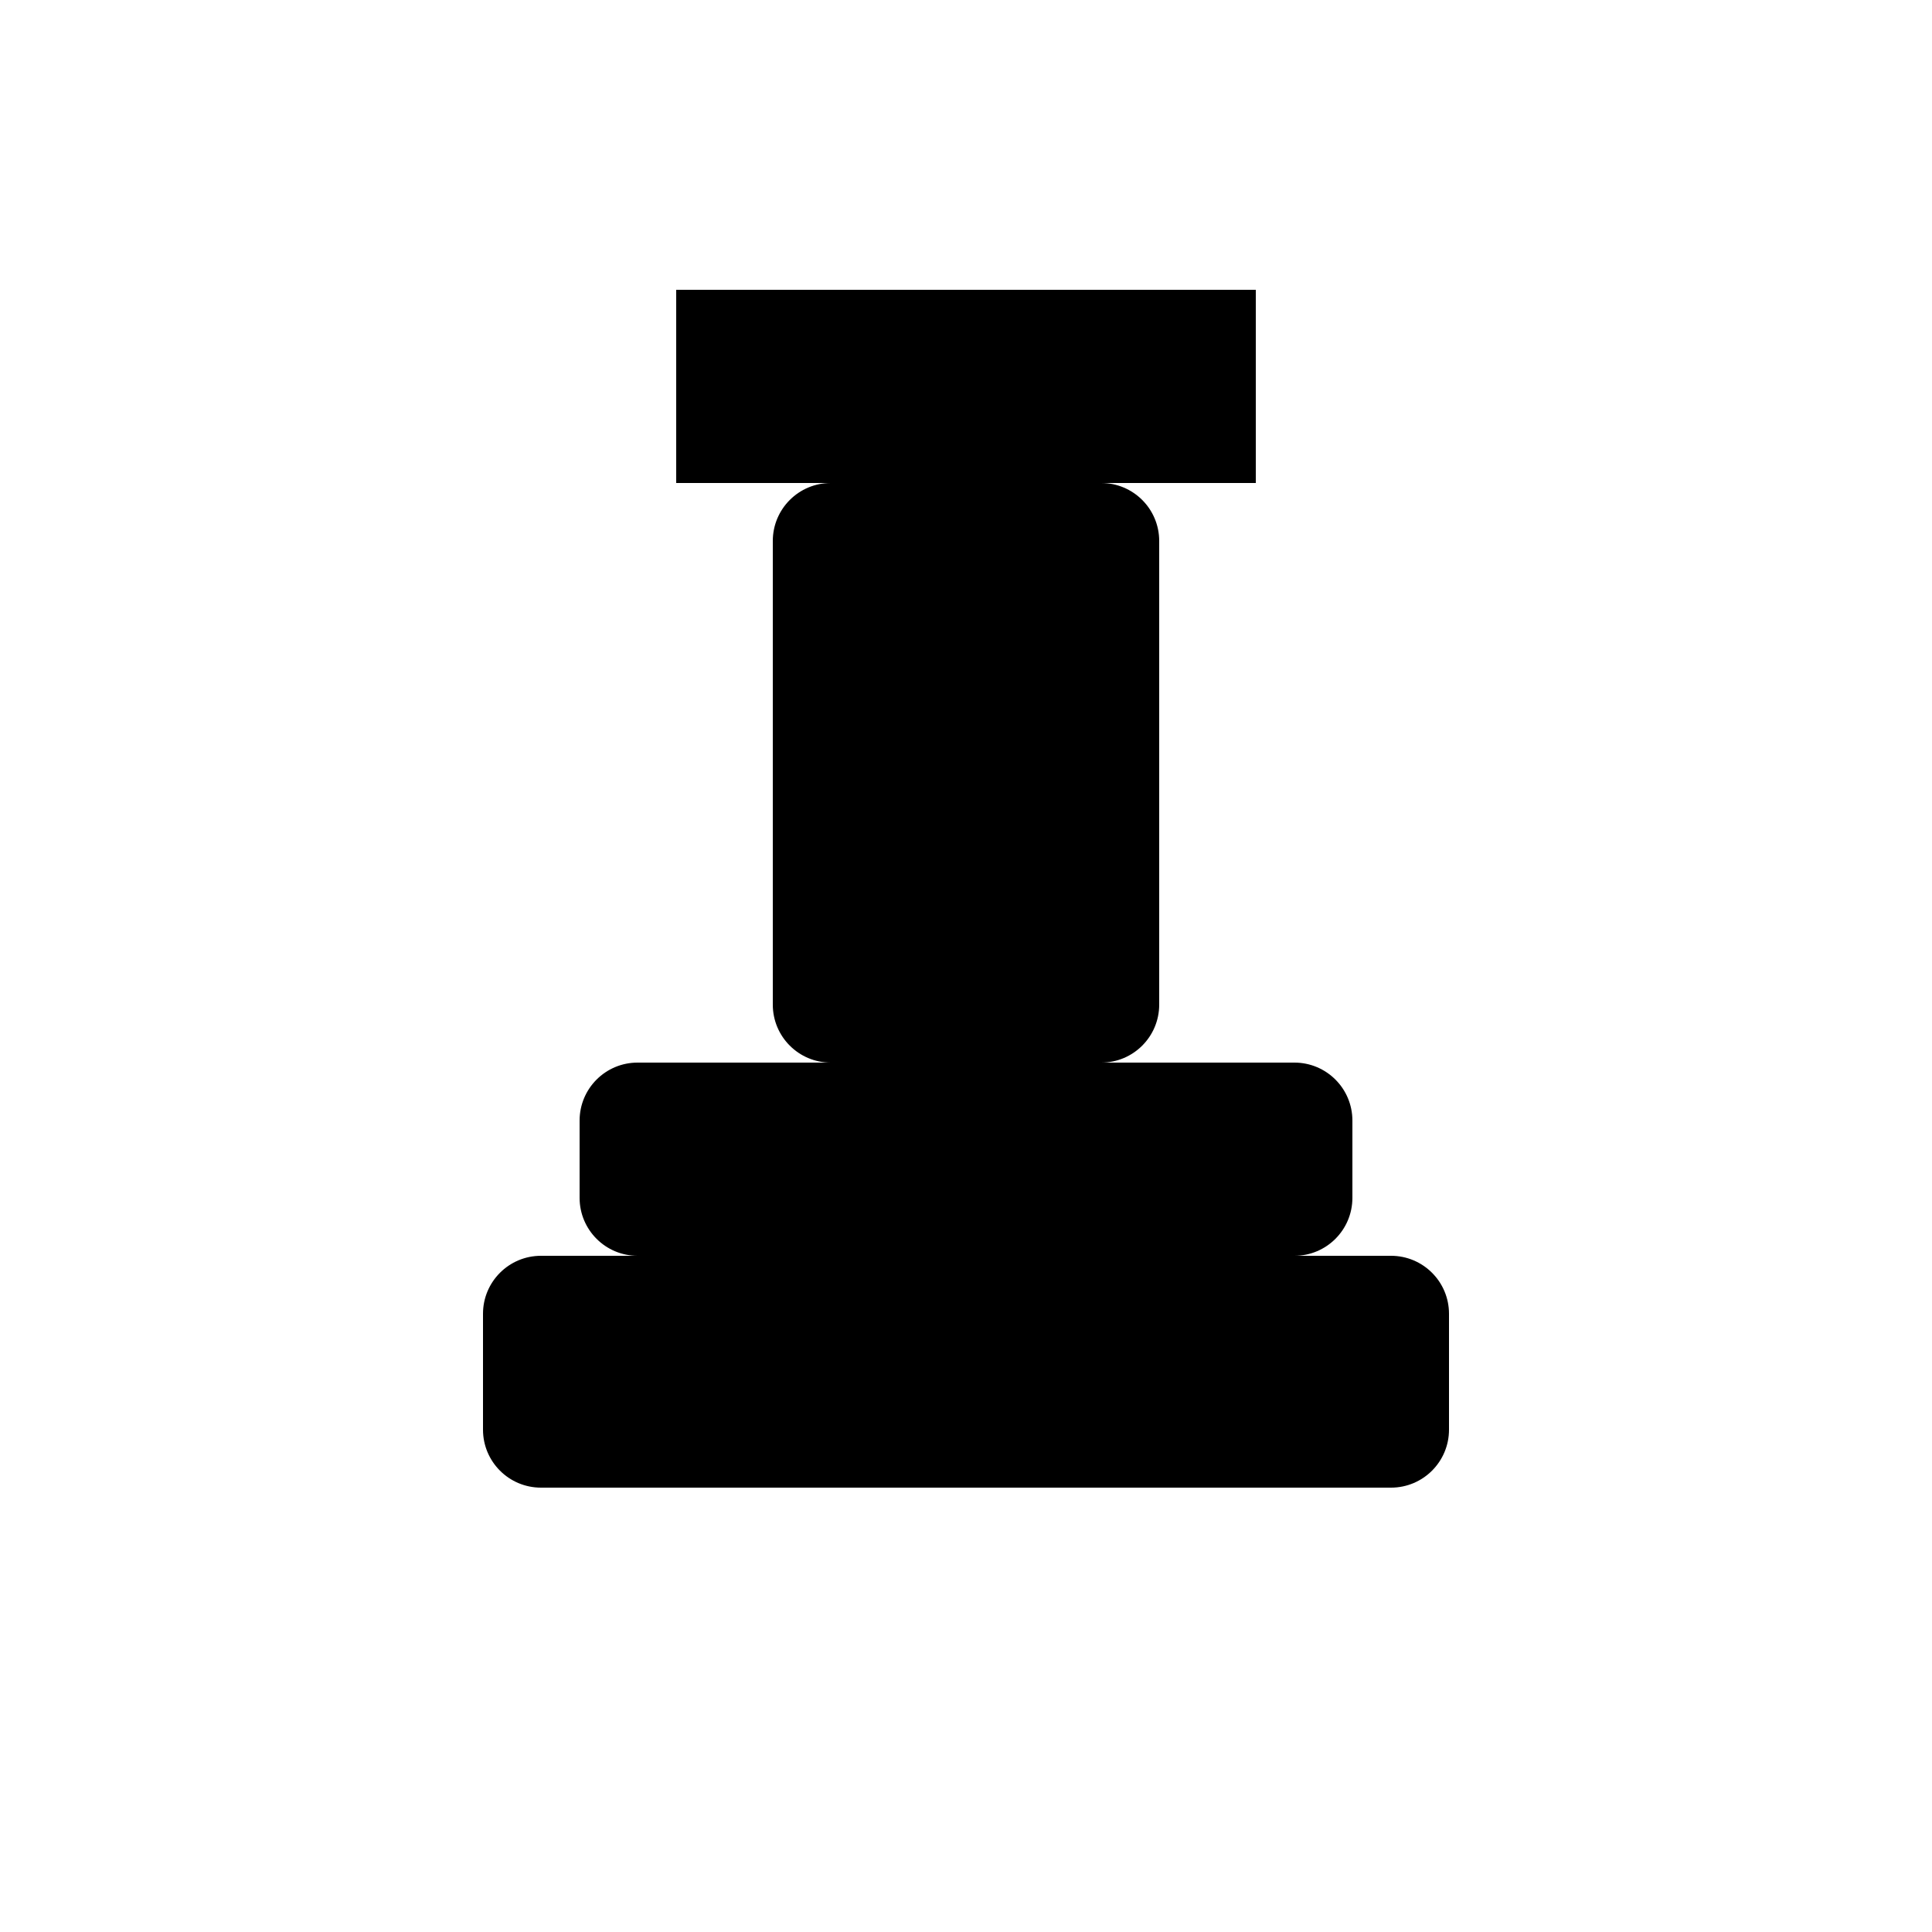
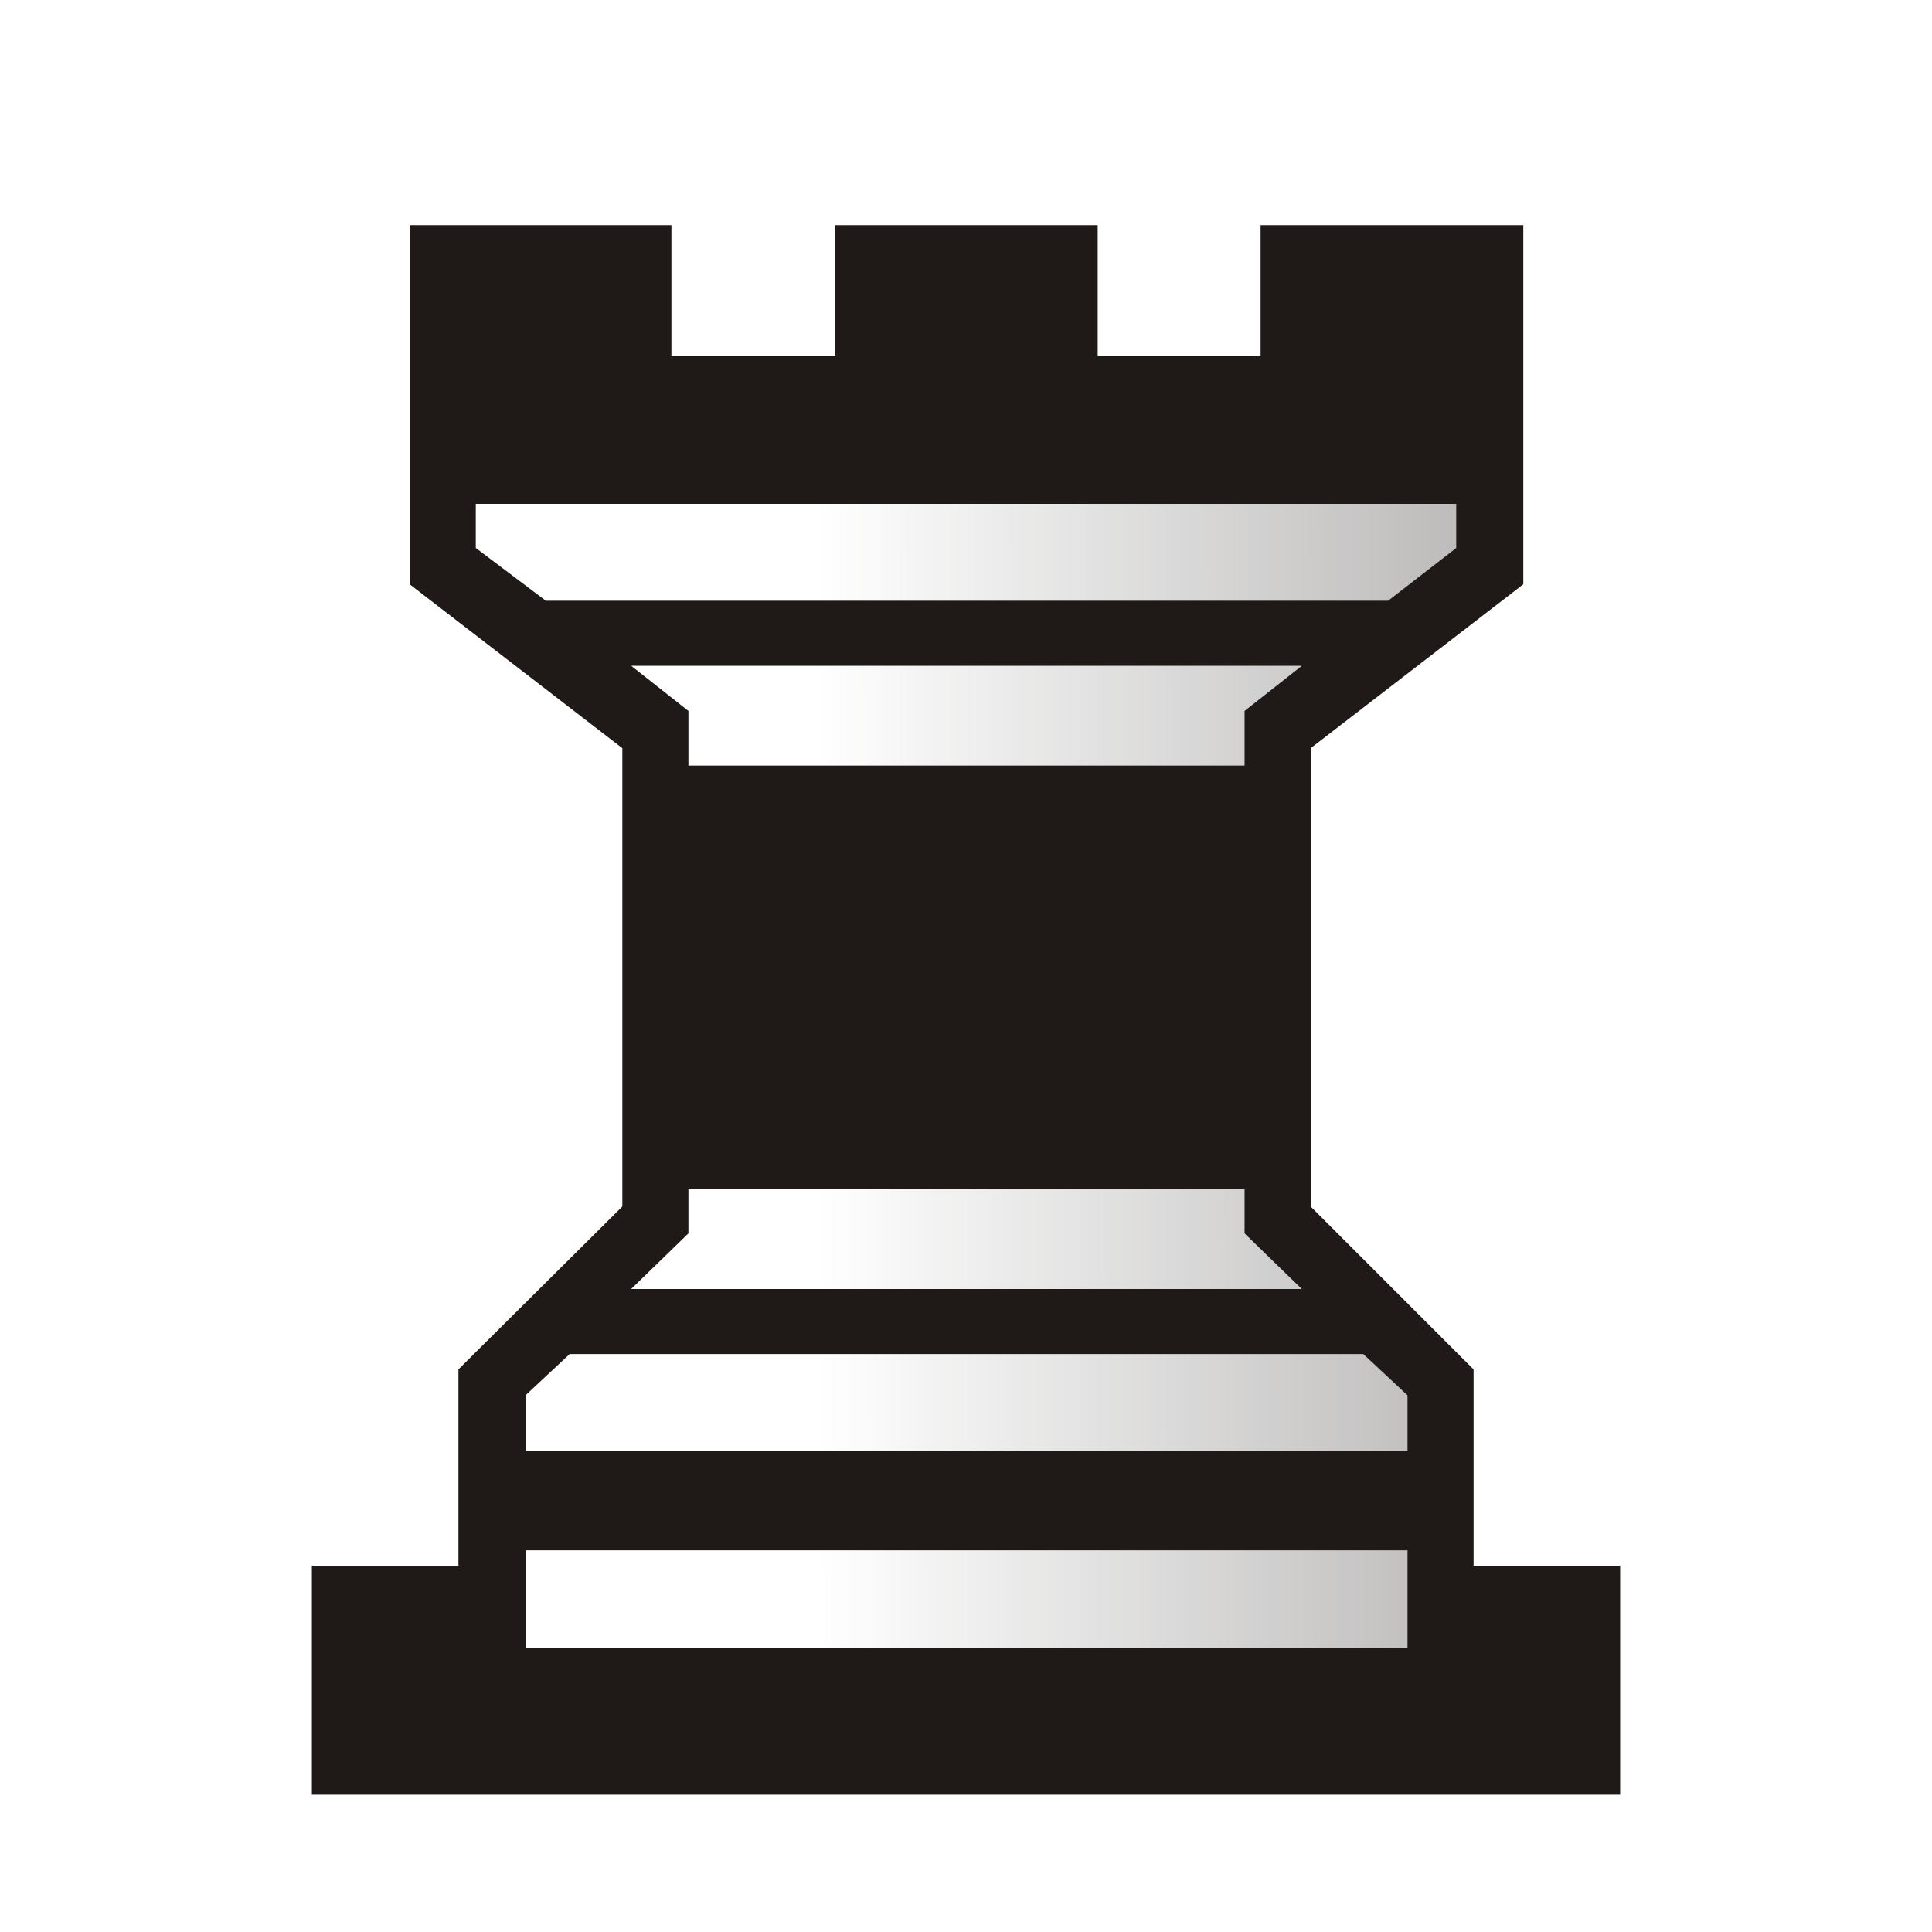
- <svg xmlns="http://www.w3.org/2000/svg" viewBox="0 0 100 100">
-   <rect x="35" y="15" width="30" height="10" fill="#000000" />
-   <rect x="40" y="25" width="20" height="30" rx="3" fill="#000000" />
-   <rect x="30" y="55" width="40" height="10" rx="3" fill="#000000" />
-   <rect x="25" y="65" width="50" height="12" rx="3" fill="#000000" />
+ <svg xmlns="http://www.w3.org/2000/svg" clip-rule="evenodd" fill-rule="evenodd" height="50mm" image-rendering="optimizeQuality" shape-rendering="geometricPrecision" text-rendering="geometricPrecision" viewBox="0 0 50 50" width="50mm">
+   <linearGradient id="a" gradientUnits="userSpaceOnUse" x1="21.192" x2="77.736" y1="37.552" y2="37.429">
+     <stop offset="0" stop-color="#fff" />
+     <stop offset="1" stop-color="#fff" stop-opacity="0" />
+   </linearGradient>
+   <path d="M28.408 9.22h4.216V5.825h6.799v9.296l-5.503 4.242v11.862l4.216 4.216v5.08h3.793v5.927H8.071V40.52h3.793v-5.08l4.242-4.216V19.363l-5.504-4.242V5.825h6.774V9.22h4.242V5.825h6.79z" fill="#1f1a17" />
+   <path d="M25.013 35.043h-10.27L13.6 36.11v1.44h22.826v-1.44l-1.143-1.067zM13.6 40.123v2.532h22.826v-2.532zM25.013 13.04h-12.7v1.142l1.812 1.364h21.801l1.761-1.364V13.04zm0 4.19h-8.679l1.482 1.169v1.414h14.393v-1.414l1.482-1.168zm0 13.547h-7.197v1.143l-1.482 1.44h17.357l-1.482-1.44v-1.143z" fill="url(#a)" />
</svg>
